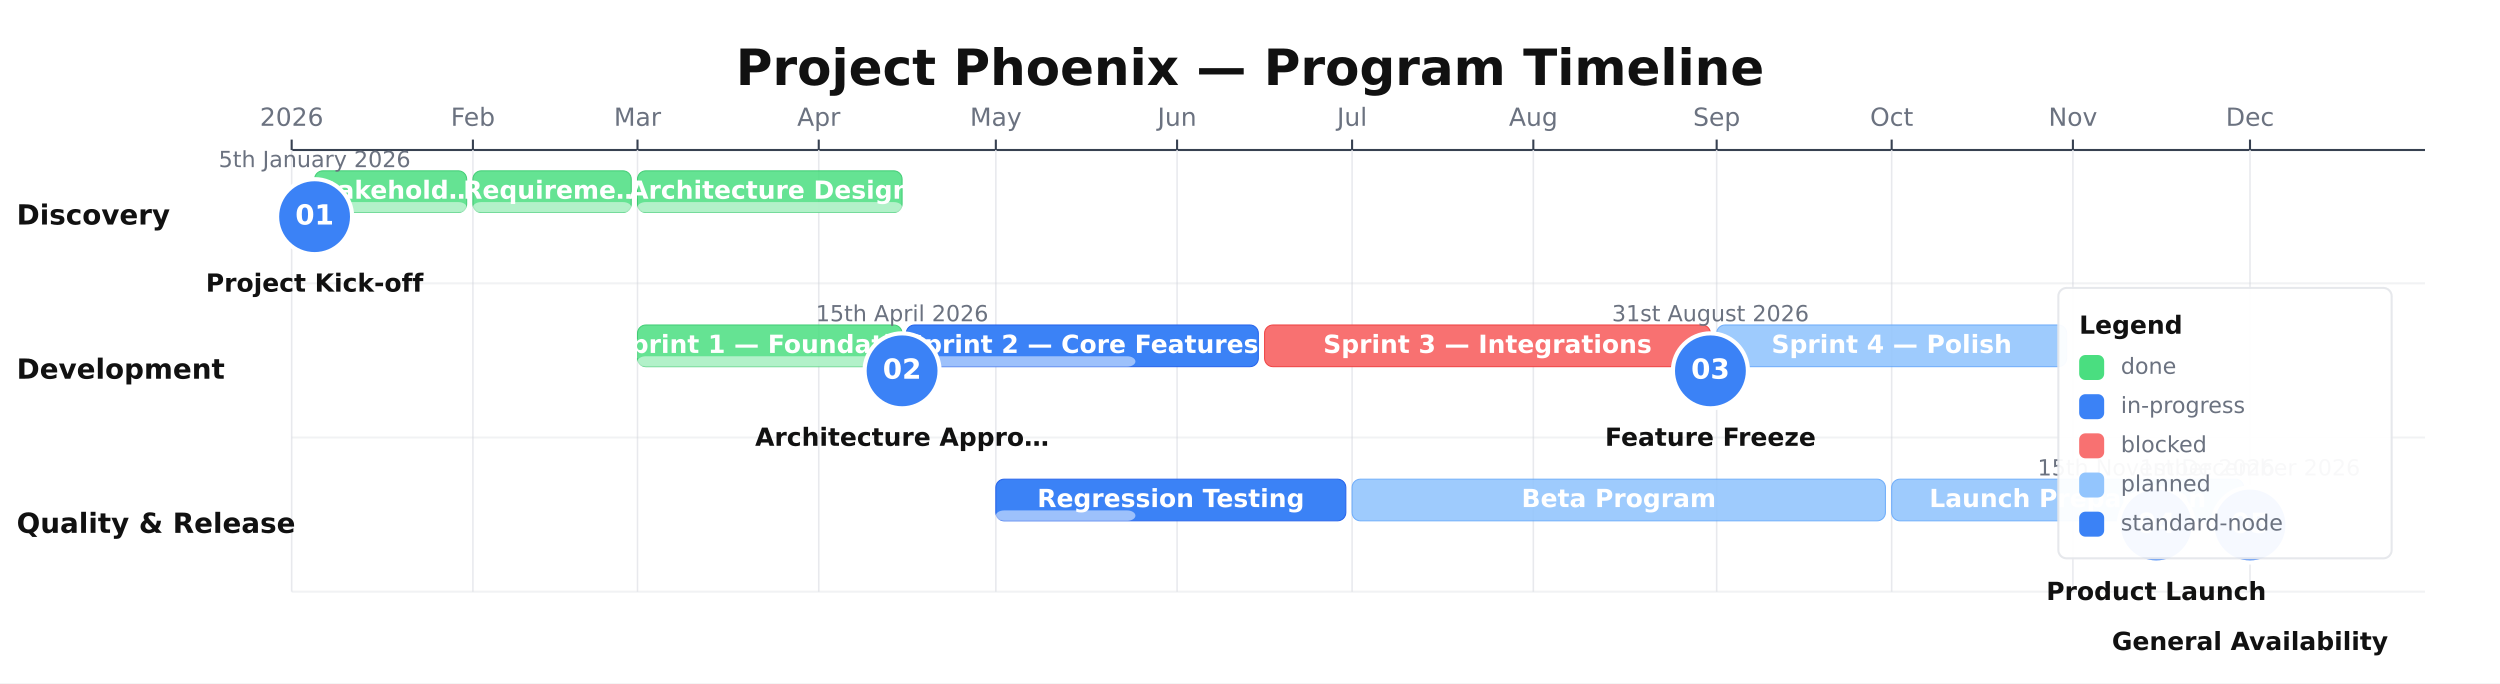
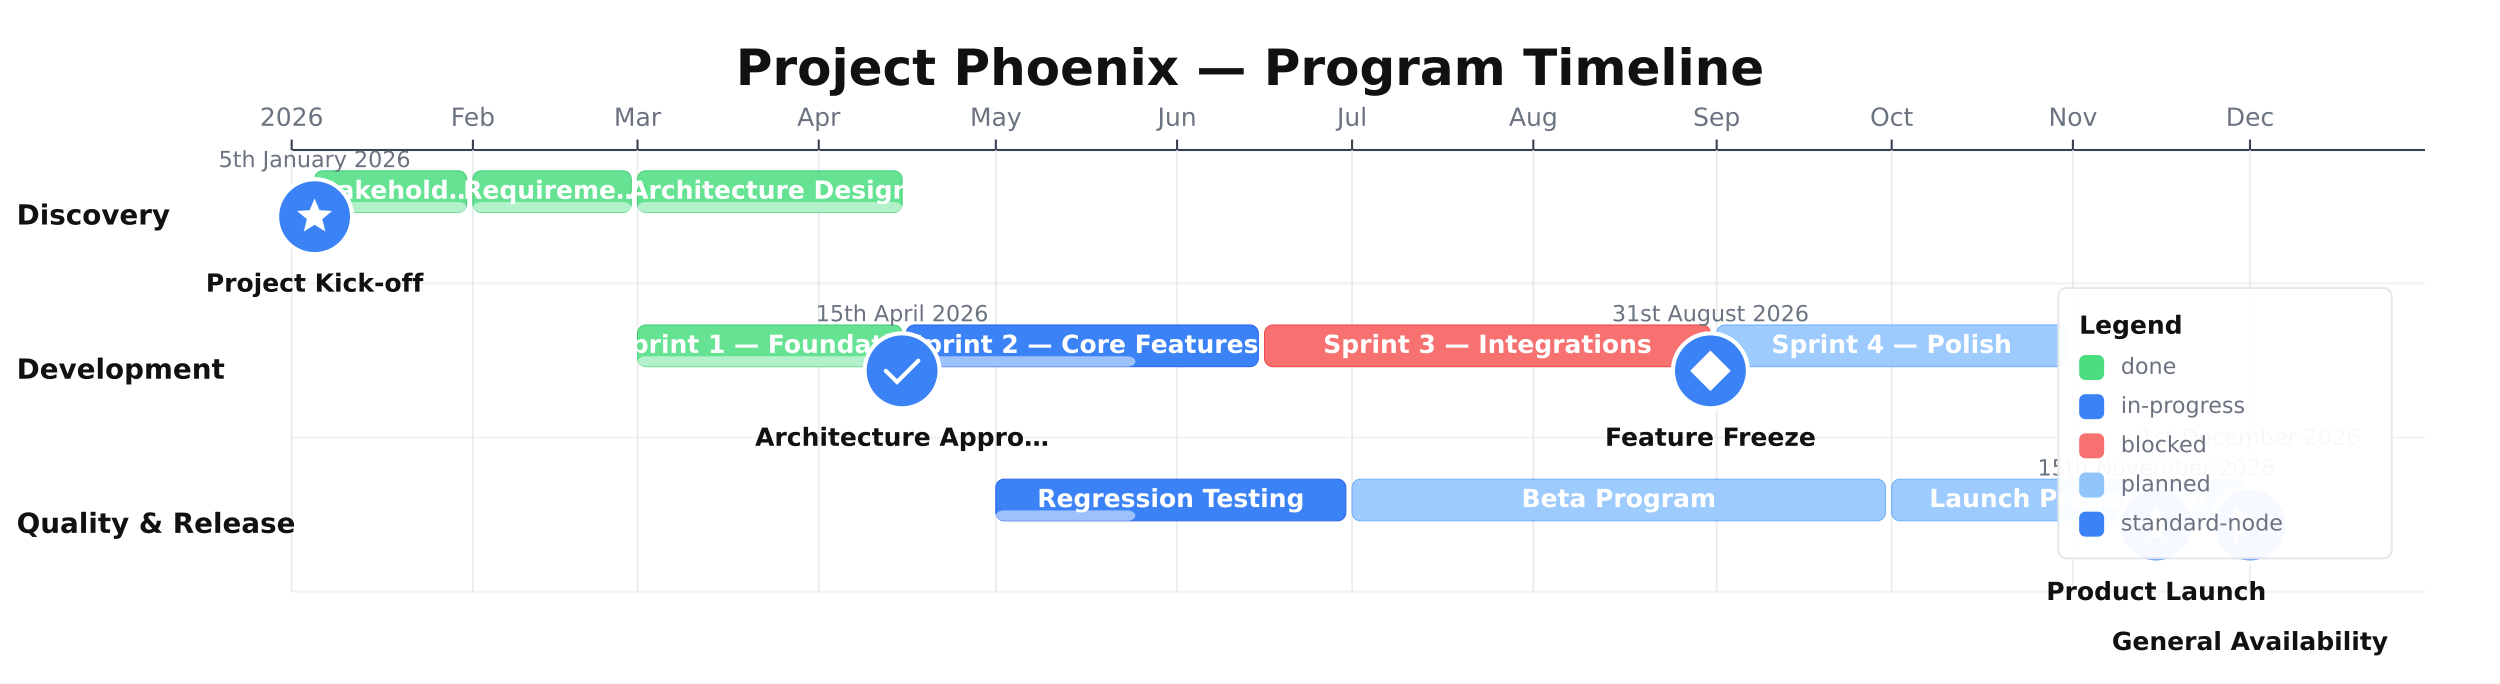
<svg xmlns="http://www.w3.org/2000/svg" height="328" version="1.1" viewBox="0 0 1200 328" width="1200">
  <rect fill="#FFFFFF" height="328" width="1200" x="0" y="0" />
  <text dominant-baseline="middle" fill="#111111" font-family="DejaVu Sans, Arial, Helvetica, sans-serif" font-size="24" font-weight="700" text-anchor="middle" x="600" y="34">Project Phoenix — Program Timeline</text>
  <line stroke="#374151" stroke-width="1" x1="140" x2="1164" y1="72" y2="72" />
  <line stroke="#374151" stroke-width="1" x1="140" x2="140" y1="67" y2="72" />
  <line opacity="0.9" stroke="#E5E7EB" stroke-width="0.75" x1="140" x2="140" y1="72" y2="284" />
  <text dominant-baseline="alphabetic" fill="#6B7280" font-family="DejaVu Sans, Arial, Helvetica, sans-serif" font-size="12" font-weight="400" text-anchor="middle" x="140" y="60.4">2026</text>
  <line stroke="#374151" stroke-width="1" x1="227" x2="227" y1="67" y2="72" />
  <line opacity="0.9" stroke="#E5E7EB" stroke-width="0.75" x1="227" x2="227" y1="72" y2="284" />
  <text dominant-baseline="alphabetic" fill="#6B7280" font-family="DejaVu Sans, Arial, Helvetica, sans-serif" font-size="12" font-weight="400" text-anchor="middle" x="227" y="60.4">Feb</text>
  <line stroke="#374151" stroke-width="1" x1="306" x2="306" y1="67" y2="72" />
  <line opacity="0.9" stroke="#E5E7EB" stroke-width="0.75" x1="306" x2="306" y1="72" y2="284" />
  <text dominant-baseline="alphabetic" fill="#6B7280" font-family="DejaVu Sans, Arial, Helvetica, sans-serif" font-size="12" font-weight="400" text-anchor="middle" x="306" y="60.4">Mar</text>
  <line stroke="#374151" stroke-width="1" x1="393" x2="393" y1="67" y2="72" />
  <line opacity="0.9" stroke="#E5E7EB" stroke-width="0.75" x1="393" x2="393" y1="72" y2="284" />
  <text dominant-baseline="alphabetic" fill="#6B7280" font-family="DejaVu Sans, Arial, Helvetica, sans-serif" font-size="12" font-weight="400" text-anchor="middle" x="393" y="60.4">Apr</text>
  <line stroke="#374151" stroke-width="1" x1="478" x2="478" y1="67" y2="72" />
  <line opacity="0.9" stroke="#E5E7EB" stroke-width="0.75" x1="478" x2="478" y1="72" y2="284" />
  <text dominant-baseline="alphabetic" fill="#6B7280" font-family="DejaVu Sans, Arial, Helvetica, sans-serif" font-size="12" font-weight="400" text-anchor="middle" x="478" y="60.4">May</text>
  <line stroke="#374151" stroke-width="1" x1="565" x2="565" y1="67" y2="72" />
  <line opacity="0.9" stroke="#E5E7EB" stroke-width="0.75" x1="565" x2="565" y1="72" y2="284" />
  <text dominant-baseline="alphabetic" fill="#6B7280" font-family="DejaVu Sans, Arial, Helvetica, sans-serif" font-size="12" font-weight="400" text-anchor="middle" x="565" y="60.4">Jun</text>
  <line stroke="#374151" stroke-width="1" x1="649" x2="649" y1="67" y2="72" />
  <line opacity="0.9" stroke="#E5E7EB" stroke-width="0.75" x1="649" x2="649" y1="72" y2="284" />
  <text dominant-baseline="alphabetic" fill="#6B7280" font-family="DejaVu Sans, Arial, Helvetica, sans-serif" font-size="12" font-weight="400" text-anchor="middle" x="649" y="60.4">Jul</text>
  <line stroke="#374151" stroke-width="1" x1="736" x2="736" y1="67" y2="72" />
  <line opacity="0.9" stroke="#E5E7EB" stroke-width="0.75" x1="736" x2="736" y1="72" y2="284" />
  <text dominant-baseline="alphabetic" fill="#6B7280" font-family="DejaVu Sans, Arial, Helvetica, sans-serif" font-size="12" font-weight="400" text-anchor="middle" x="736" y="60.4">Aug</text>
  <line stroke="#374151" stroke-width="1" x1="824" x2="824" y1="67" y2="72" />
  <line opacity="0.9" stroke="#E5E7EB" stroke-width="0.75" x1="824" x2="824" y1="72" y2="284" />
  <text dominant-baseline="alphabetic" fill="#6B7280" font-family="DejaVu Sans, Arial, Helvetica, sans-serif" font-size="12" font-weight="400" text-anchor="middle" x="824" y="60.4">Sep</text>
  <line stroke="#374151" stroke-width="1" x1="908" x2="908" y1="67" y2="72" />
  <line opacity="0.9" stroke="#E5E7EB" stroke-width="0.75" x1="908" x2="908" y1="72" y2="284" />
  <text dominant-baseline="alphabetic" fill="#6B7280" font-family="DejaVu Sans, Arial, Helvetica, sans-serif" font-size="12" font-weight="400" text-anchor="middle" x="908" y="60.4">Oct</text>
  <line stroke="#374151" stroke-width="1" x1="995" x2="995" y1="67" y2="72" />
  <line opacity="0.9" stroke="#E5E7EB" stroke-width="0.75" x1="995" x2="995" y1="72" y2="284" />
  <text dominant-baseline="alphabetic" fill="#6B7280" font-family="DejaVu Sans, Arial, Helvetica, sans-serif" font-size="12" font-weight="400" text-anchor="middle" x="995" y="60.4">Nov</text>
  <line stroke="#374151" stroke-width="1" x1="1080" x2="1080" y1="67" y2="72" />
  <line opacity="0.9" stroke="#E5E7EB" stroke-width="0.75" x1="1080" x2="1080" y1="72" y2="284" />
  <text dominant-baseline="alphabetic" fill="#6B7280" font-family="DejaVu Sans, Arial, Helvetica, sans-serif" font-size="12" font-weight="400" text-anchor="middle" x="1080" y="60.4">Dec</text>
  <line opacity="0.3" stroke="#D1D5DB" stroke-width="1" x1="140" x2="1164" y1="136" y2="136" />
  <text dominant-baseline="middle" fill="#111111" font-family="DejaVu Sans, Arial, Helvetica, sans-serif" font-size="13.33" font-weight="700" text-anchor="start" x="8" y="104">Discovery</text>
  <line opacity="0.3" stroke="#D1D5DB" stroke-width="1" x1="140" x2="1164" y1="210" y2="210" />
  <text dominant-baseline="middle" fill="#111111" font-family="DejaVu Sans, Arial, Helvetica, sans-serif" font-size="13.33" font-weight="700" text-anchor="start" x="8" y="178">Development</text>
  <line opacity="0.3" stroke="#D1D5DB" stroke-width="1" x1="140" x2="1164" y1="284" y2="284" />
  <text dominant-baseline="middle" fill="#111111" font-family="DejaVu Sans, Arial, Helvetica, sans-serif" font-size="13.33" font-weight="700" text-anchor="start" x="8" y="252">Quality &amp; Release</text>
  <rect fill="#4ADE80" height="20" opacity="0.85" rx="4" stroke="#22C55E" stroke-width="0.5" width="73" x="151" y="82" />
  <rect fill="#FFFFFF" height="5" opacity="0.5" rx="4" width="73" x="151" y="97" />
  <text dominant-baseline="middle" fill="#FFFFFF" font-family="DejaVu Sans, Arial, Helvetica, sans-serif" font-size="12" font-weight="600" text-anchor="middle" x="187.5" y="92">Stakehold…</text>
  <rect fill="#4ADE80" height="20" opacity="0.85" rx="4" stroke="#22C55E" stroke-width="0.5" width="76" x="227" y="82" />
  <rect fill="#FFFFFF" height="5" opacity="0.5" rx="4" width="76" x="227" y="97" />
  <text dominant-baseline="middle" fill="#FFFFFF" font-family="DejaVu Sans, Arial, Helvetica, sans-serif" font-size="12" font-weight="600" text-anchor="middle" x="265" y="92">Requireme…</text>
  <rect fill="#4ADE80" height="20" opacity="0.85" rx="4" stroke="#22C55E" stroke-width="0.5" width="127" x="306" y="82" />
  <rect fill="#FFFFFF" height="5" opacity="0.5" rx="4" width="127" x="306" y="97" />
  <text dominant-baseline="middle" fill="#FFFFFF" font-family="DejaVu Sans, Arial, Helvetica, sans-serif" font-size="12" font-weight="600" text-anchor="middle" x="369.5" y="92">Architecture Design</text>
  <rect fill="#4ADE80" height="20" opacity="0.85" rx="4" stroke="#22C55E" stroke-width="0.5" width="127" x="306" y="156" />
  <rect fill="#FFFFFF" height="5" opacity="0.5" rx="4" width="127" x="306" y="171" />
  <text dominant-baseline="middle" fill="#FFFFFF" font-family="DejaVu Sans, Arial, Helvetica, sans-serif" font-size="12" font-weight="600" text-anchor="middle" x="369.5" y="166">Sprint 1 — Foundation</text>
  <rect fill="#3B82F6" height="20" opacity="1" rx="4" stroke="#2563EB" stroke-width="0.5" width="169" x="435" y="156" />
  <rect fill="#FFFFFF" height="5" opacity="0.5" rx="4" width="110" x="435" y="171" />
  <text dominant-baseline="middle" fill="#FFFFFF" font-family="DejaVu Sans, Arial, Helvetica, sans-serif" font-size="12" font-weight="600" text-anchor="middle" x="519.5" y="166">Sprint 2 — Core Features</text>
  <rect fill="#F87171" height="20" opacity="1" rx="4" stroke="#EF4444" stroke-width="0.5" width="214" x="607" y="156" />
  <text dominant-baseline="middle" fill="#FFFFFF" font-family="DejaVu Sans, Arial, Helvetica, sans-serif" font-size="12" font-weight="600" text-anchor="middle" x="714" y="166">Sprint 3 — Integrations</text>
  <rect fill="#93C5FD" height="20" opacity="0.9" rx="4" stroke="#60A5FA" stroke-width="0.5" width="168" x="824" y="156" />
  <text dominant-baseline="middle" fill="#FFFFFF" font-family="DejaVu Sans, Arial, Helvetica, sans-serif" font-size="12" font-weight="600" text-anchor="middle" x="908" y="166">Sprint 4 — Polish</text>
  <rect fill="#3B82F6" height="20" opacity="1" rx="4" stroke="#2563EB" stroke-width="0.5" width="168" x="478" y="230" />
  <rect fill="#FFFFFF" height="5" opacity="0.5" rx="4" width="67" x="478" y="245" />
  <text dominant-baseline="middle" fill="#FFFFFF" font-family="DejaVu Sans, Arial, Helvetica, sans-serif" font-size="12" font-weight="600" text-anchor="middle" x="562" y="240">Regression Testing</text>
  <rect fill="#93C5FD" height="20" opacity="0.9" rx="4" stroke="#60A5FA" stroke-width="0.5" width="256" x="649" y="230" />
  <text dominant-baseline="middle" fill="#FFFFFF" font-family="DejaVu Sans, Arial, Helvetica, sans-serif" font-size="12" font-weight="600" text-anchor="middle" x="777" y="240">Beta Program</text>
  <rect fill="#93C5FD" height="20" opacity="0.9" rx="4" stroke="#60A5FA" stroke-width="0.5" width="169" x="908" y="230" />
  <text dominant-baseline="middle" fill="#FFFFFF" font-family="DejaVu Sans, Arial, Helvetica, sans-serif" font-size="12" font-weight="600" text-anchor="middle" x="992.5" y="240">Launch Preparation</text>
  <circle cx="151" cy="104" fill="#3B82F6" r="18" stroke="#FFFFFF" stroke-width="2" />
-   <text dominant-baseline="middle" fill="#FFFFFF" font-family="DejaVu Sans, Arial, Helvetica, sans-serif" font-size="13.33" font-weight="700" text-anchor="middle" x="151" y="104">01</text>
+   <path d="M 12 3 L 14.4 8.8 L 20.6 9.2 L 15.8 13.2 L 17.3 19.3 L 12 16 L 6.7 19.3 L 8.2 13.2 L 3.4 9.2 L 9.6 8.8 Z" fill="#FFFFFF" transform="translate(151,104) scale(0.975) translate(-12,-12)" />
  <text dominant-baseline="alphabetic" fill="#6B7280" font-family="DejaVu Sans, Arial, Helvetica, sans-serif" font-size="10.67" font-weight="400" text-anchor="middle" x="151.01" y="80.21">5th January 2026</text>
  <text dominant-baseline="alphabetic" fill="#111111" font-family="DejaVu Sans, Arial, Helvetica, sans-serif" font-size="12" font-weight="600" text-anchor="middle" x="151" y="140">Project Kick-off</text>
  <circle cx="433" cy="178" fill="#3B82F6" r="18" stroke="#FFFFFF" stroke-width="2" />
-   <text dominant-baseline="middle" fill="#FFFFFF" font-family="DejaVu Sans, Arial, Helvetica, sans-serif" font-size="13.33" font-weight="700" text-anchor="middle" x="433" y="178">02</text>
+   <path d="M 4 12 L 9.5 17.5 L 20 7" fill="none" stroke="#FFFFFF" stroke-linecap="round" stroke-width="2" transform="translate(433,178) scale(0.975) translate(-12,-12)" />
  <text dominant-baseline="alphabetic" fill="#6B7280" font-family="DejaVu Sans, Arial, Helvetica, sans-serif" font-size="10.67" font-weight="400" text-anchor="middle" x="433" y="154.21">15th April 2026</text>
  <text dominant-baseline="alphabetic" fill="#111111" font-family="DejaVu Sans, Arial, Helvetica, sans-serif" font-size="12" font-weight="600" text-anchor="middle" x="433" y="214">Architecture Appro…</text>
  <circle cx="821" cy="178" fill="#3B82F6" r="18" stroke="#FFFFFF" stroke-width="2" />
-   <text dominant-baseline="middle" fill="#FFFFFF" font-family="DejaVu Sans, Arial, Helvetica, sans-serif" font-size="13.33" font-weight="700" text-anchor="middle" x="821" y="178">03</text>
+   <path d="M 12 2 L 22 12 L 12 22 L 2 12 Z" fill="#FFFFFF" transform="translate(821,178) scale(0.975) translate(-12,-12)" />
  <text dominant-baseline="alphabetic" fill="#6B7280" font-family="DejaVu Sans, Arial, Helvetica, sans-serif" font-size="10.67" font-weight="400" text-anchor="middle" x="821.01" y="154.21">31st August 2026</text>
  <text dominant-baseline="alphabetic" fill="#111111" font-family="DejaVu Sans, Arial, Helvetica, sans-serif" font-size="12" font-weight="600" text-anchor="middle" x="821" y="214">Feature Freeze</text>
  <circle cx="1035" cy="252" fill="#3B82F6" r="18" stroke="#FFFFFF" stroke-width="2" />
-   <text dominant-baseline="middle" fill="#FFFFFF" font-family="DejaVu Sans, Arial, Helvetica, sans-serif" font-size="13.33" font-weight="700" text-anchor="middle" x="1035" y="252">04</text>
+   <path d="M 12 2 L 16 11 L 15 11 L 15 18 L 9 18 L 9 11 L 8 11 Z M 9 18 L 6 22 L 9 16 Z M 15 18 L 18 22 L 15 16 Z" fill="#FFFFFF" transform="translate(1035,252) scale(0.975) translate(-12,-12)" />
  <text dominant-baseline="alphabetic" fill="#6B7280" font-family="DejaVu Sans, Arial, Helvetica, sans-serif" font-size="10.67" font-weight="400" text-anchor="middle" x="1035" y="228.21">15th November 2026</text>
  <text dominant-baseline="alphabetic" fill="#111111" font-family="DejaVu Sans, Arial, Helvetica, sans-serif" font-size="12" font-weight="600" text-anchor="middle" x="1035" y="288">Product Launch</text>
  <circle cx="1080" cy="252" fill="#3B82F6" r="18" stroke="#FFFFFF" stroke-width="2" />
-   <text dominant-baseline="middle" fill="#FFFFFF" font-family="DejaVu Sans, Arial, Helvetica, sans-serif" font-size="13.33" font-weight="700" text-anchor="middle" x="1080" y="252">05</text>
-   <text dominant-baseline="alphabetic" fill="#6B7280" font-family="DejaVu Sans, Arial, Helvetica, sans-serif" font-size="10.67" font-weight="400" text-anchor="middle" x="1080" y="228.21">1st December 2026</text>
+   <path d="M 4 2 L 4 21 L 6 21 L 6 17 L 18 11 L 6 5 Z" fill="#FFFFFF" transform="translate(1080,252) scale(0.975) translate(-12,-12)" />
+   <text dominant-baseline="alphabetic" fill="#6B7280" font-family="DejaVu Sans, Arial, Helvetica, sans-serif" font-size="10.67" font-weight="400" text-anchor="middle" x="1080" y="213.54">1st December 2026</text>
  <text dominant-baseline="alphabetic" fill="#111111" font-family="DejaVu Sans, Arial, Helvetica, sans-serif" font-size="12" font-weight="600" text-anchor="middle" x="1080" y="312">General Availability</text>
  <rect fill="#FFFFFF" height="129.8" opacity="0.95" rx="4" stroke="#E5E7EB" stroke-width="1" width="160" x="988" y="138.2" />
  <text dominant-baseline="alphabetic" fill="#111111" font-family="DejaVu Sans, Arial, Helvetica, sans-serif" font-size="12" font-weight="700" text-anchor="start" x="998" y="160.2">Legend</text>
  <rect fill="#4ADE80" height="12" rx="3" width="12" x="998" y="170.4" />
  <text dominant-baseline="middle" fill="#6B7280" font-family="DejaVu Sans, Arial, Helvetica, sans-serif" font-size="10.67" font-weight="400" text-anchor="start" x="1018" y="176.4">done</text>
  <rect fill="#3B82F6" height="12" rx="3" width="12" x="998" y="189.2" />
  <text dominant-baseline="middle" fill="#6B7280" font-family="DejaVu Sans, Arial, Helvetica, sans-serif" font-size="10.67" font-weight="400" text-anchor="start" x="1018" y="195.2">in-progress</text>
  <rect fill="#F87171" height="12" rx="3" width="12" x="998" y="208" />
  <text dominant-baseline="middle" fill="#6B7280" font-family="DejaVu Sans, Arial, Helvetica, sans-serif" font-size="10.67" font-weight="400" text-anchor="start" x="1018" y="214">blocked</text>
  <rect fill="#93C5FD" height="12" rx="3" width="12" x="998" y="226.8" />
  <text dominant-baseline="middle" fill="#6B7280" font-family="DejaVu Sans, Arial, Helvetica, sans-serif" font-size="10.67" font-weight="400" text-anchor="start" x="1018" y="232.8">planned</text>
  <rect fill="#3B82F6" height="12" rx="3" width="12" x="998" y="245.6" />
  <text dominant-baseline="middle" fill="#6B7280" font-family="DejaVu Sans, Arial, Helvetica, sans-serif" font-size="10.67" font-weight="400" text-anchor="start" x="1018" y="251.6">standard-node</text>
</svg>
